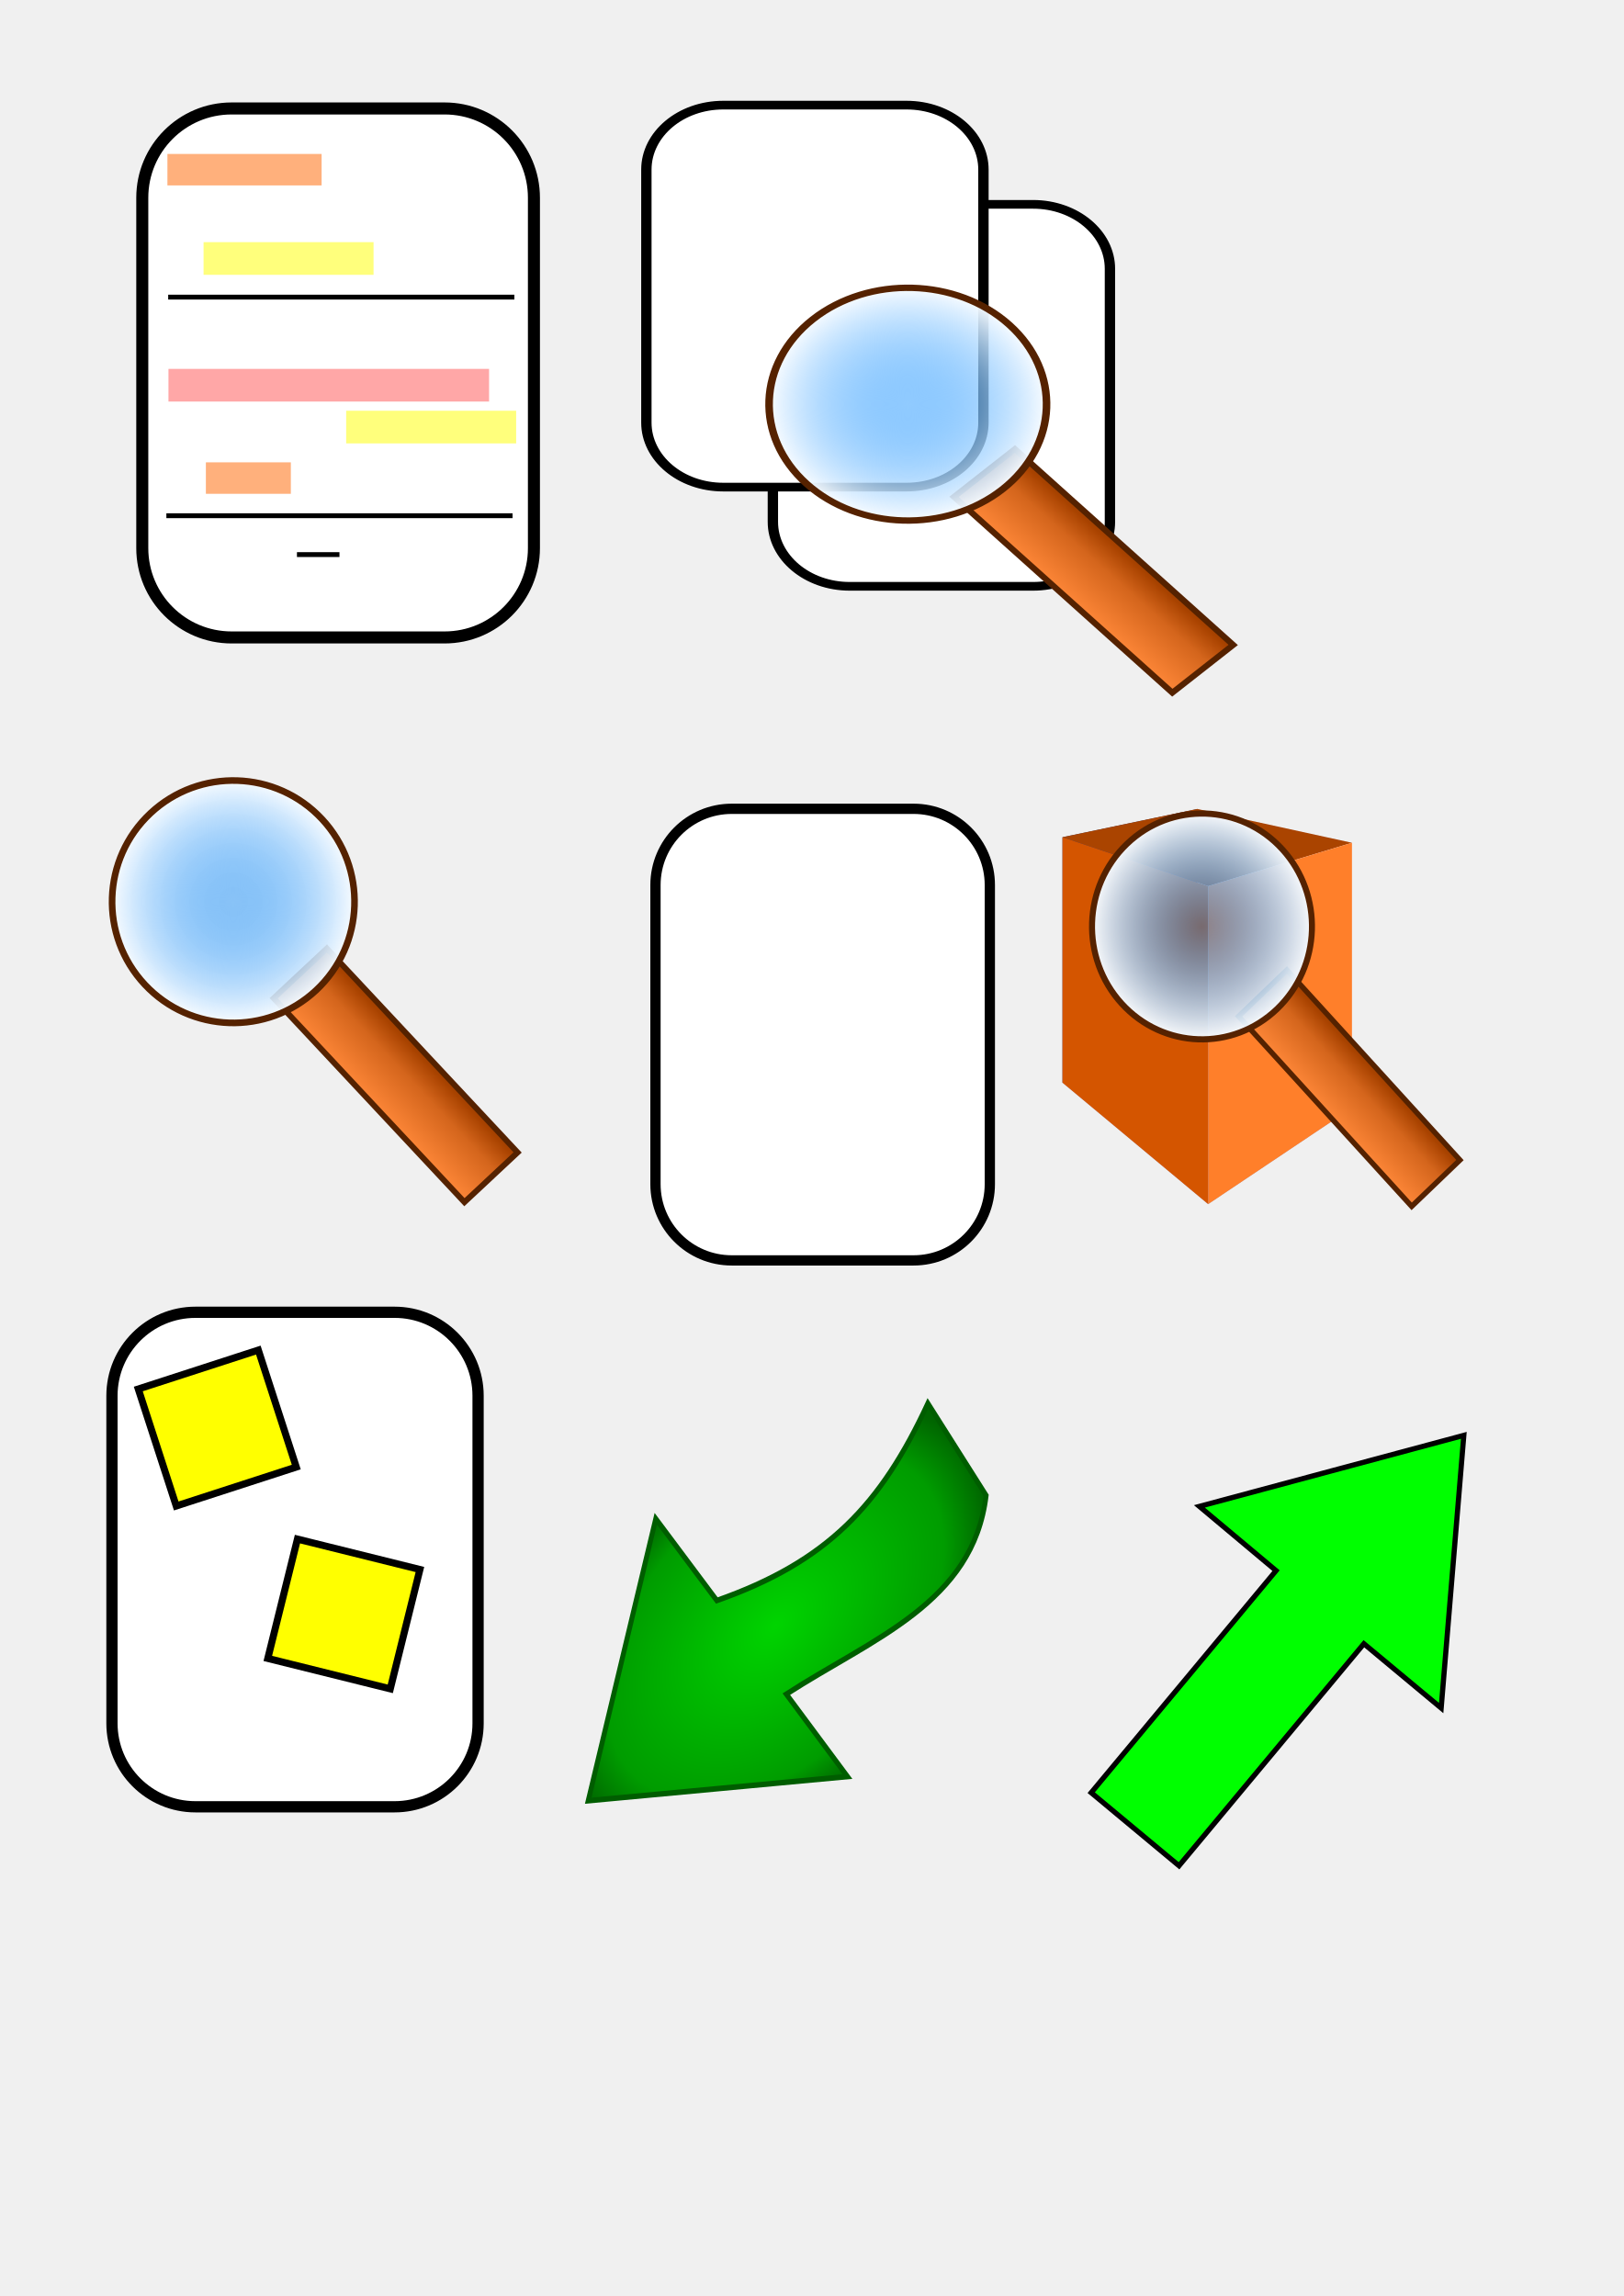
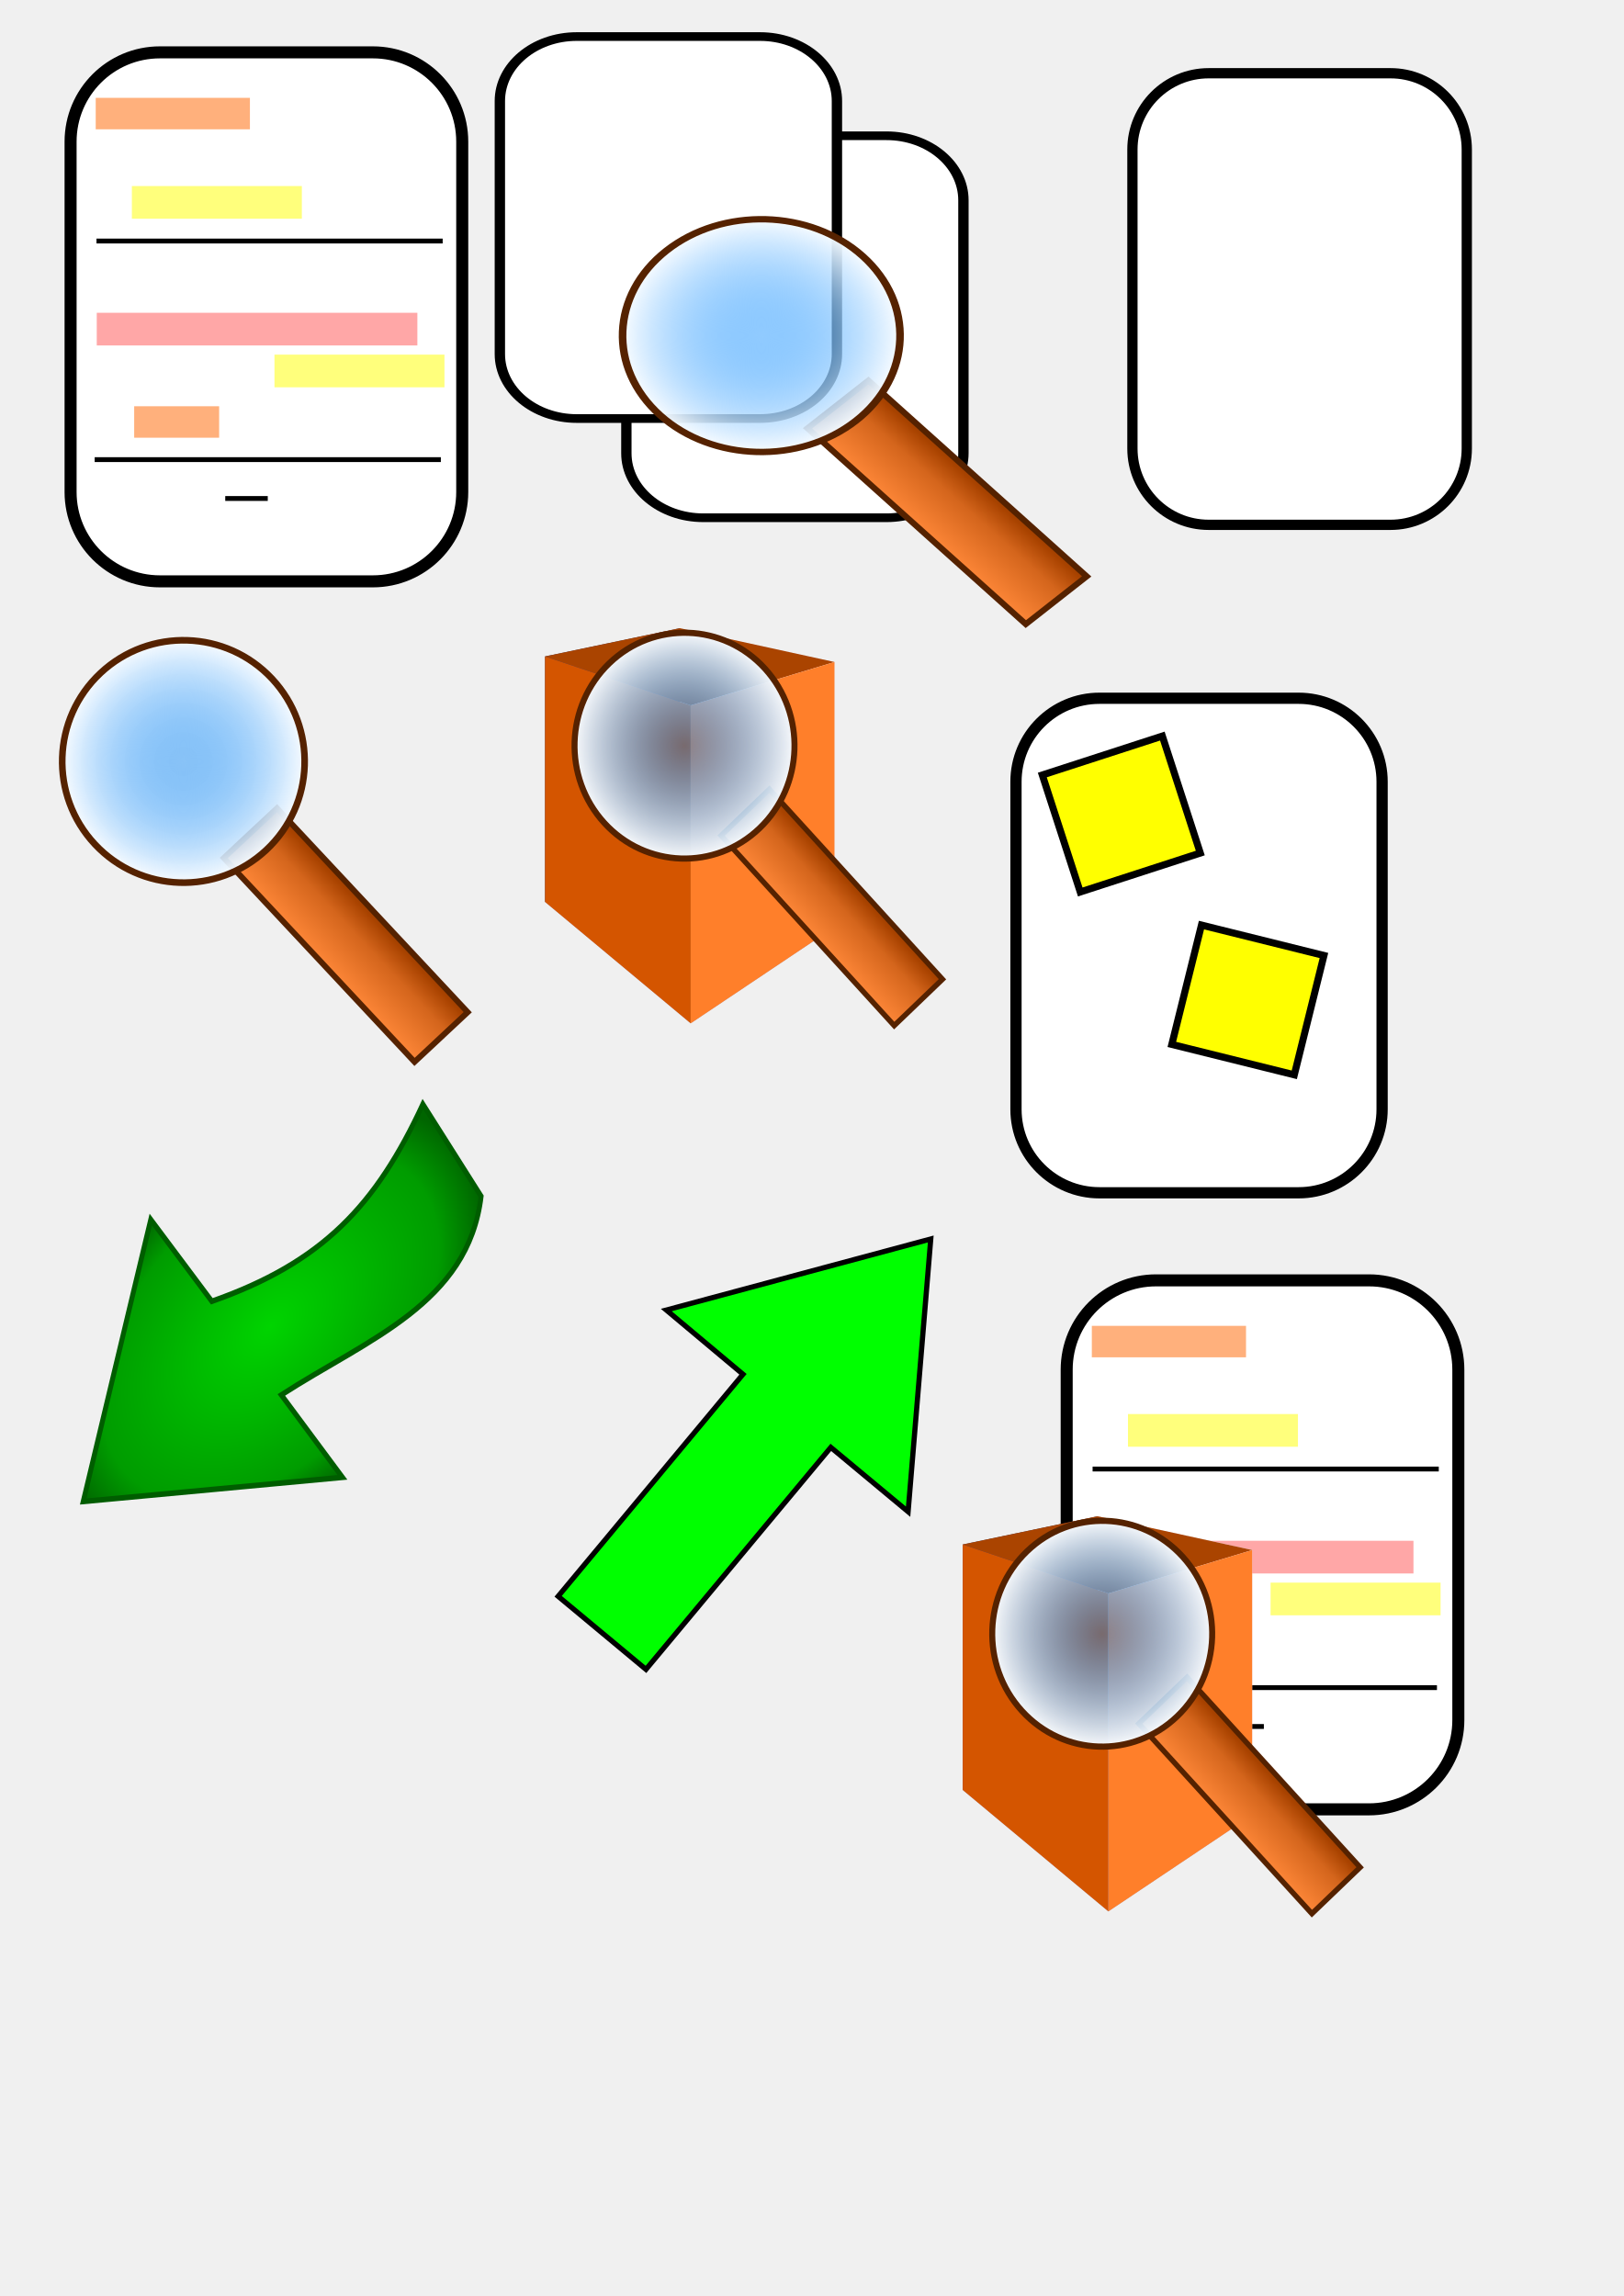
<svg xmlns="http://www.w3.org/2000/svg" xmlns:xlink="http://www.w3.org/1999/xlink" width="744.094" height="1052.362" id="svg2" version="1.1">
  <defs id="defs4">
    <linearGradient id="linearGradient3725">
      <stop style="stop-color:#0086ff;stop-opacity:0.433;" offset="0" id="stop3727" />
      <stop style="stop-color:#ffffff;stop-opacity:1;" offset="1" id="stop3729" />
    </linearGradient>
    <linearGradient id="linearGradient3709">
      <stop style="stop-color:#ff8839;stop-opacity:1;" offset="0" id="stop3711" />
      <stop id="stop3723" offset="0.601" style="stop-color:#d4651c;stop-opacity:1;" />
      <stop id="stop3721" offset="0.891" style="stop-color:#a94300;stop-opacity:1;" />
      <stop style="stop-color:#993d00;stop-opacity:1;" offset="1" id="stop3713" />
    </linearGradient>
    <linearGradient id="linearGradient3649">
      <stop id="stop3665" offset="0" style="stop-color:#00d400;stop-opacity:1;" />
      <stop style="stop-color:#009c00;stop-opacity:1;" offset="0.792" id="stop3683" />
      <stop style="stop-color:#006500;stop-opacity:1;" offset="1" id="stop3653" />
    </linearGradient>
    <radialGradient xlink:href="#linearGradient3649" id="radialGradient3671" cx="670.2" cy="566.086" fx="670.2" fy="566.086" r="309.516" gradientTransform="matrix(1,0,0,1.619264,0,-350.5566)" gradientUnits="userSpaceOnUse" />
    <radialGradient xlink:href="#linearGradient3649" id="radialGradient3685" gradientUnits="userSpaceOnUse" gradientTransform="matrix(1,0,0,1.619264,574.669,613.8474)" cx="670.2" cy="566.086" fx="670.2" fy="566.086" r="309.516" />
    <linearGradient xlink:href="#linearGradient3709-3" id="linearGradient3886-6" gradientUnits="userSpaceOnUse" x1="-94.895" y1="748.853" x2="23.676" y2="748.853" gradientTransform="matrix(0.7331815,0,0,0.7331815,-123.6667,324.3798)" />
    <linearGradient id="linearGradient3709-3">
      <stop style="stop-color:#ff8839;stop-opacity:1;" offset="0" id="stop3711-8" />
      <stop id="stop3723-3" offset="0.601" style="stop-color:#d4651c;stop-opacity:1;" />
      <stop id="stop3721-4" offset="0.891" style="stop-color:#a94300;stop-opacity:1;" />
      <stop style="stop-color:#993d00;stop-opacity:1;" offset="1" id="stop3713-2" />
    </linearGradient>
    <radialGradient xlink:href="#linearGradient3725-8" id="radialGradient3747-7" gradientUnits="userSpaceOnUse" cx="151.429" cy="263.791" fx="151.429" fy="263.791" r="187.857" />
    <linearGradient id="linearGradient3725-8">
      <stop style="stop-color:#0086ff;stop-opacity:0.433;" offset="0" id="stop3727-9" />
      <stop style="stop-color:#ffffff;stop-opacity:1;" offset="1" id="stop3729-0" />
    </linearGradient>
    <radialGradient r="187.857" fy="263.791" fx="151.429" cy="263.791" cx="151.429" gradientUnits="userSpaceOnUse" id="radialGradient3917" xlink:href="#linearGradient3725-8" />
    <linearGradient xlink:href="#linearGradient3709" id="linearGradient4048" gradientUnits="userSpaceOnUse" gradientTransform="matrix(0.7331815,0,0,0.7331815,-123.6667,324.3798)" x1="-94.895" y1="748.853" x2="23.676" y2="748.853" />
    <radialGradient xlink:href="#linearGradient3725" id="radialGradient4050" gradientUnits="userSpaceOnUse" cx="151.429" cy="263.791" fx="151.429" fy="263.791" r="187.857" />
    <linearGradient id="linearGradient3709-3-8">
      <stop style="stop-color:#ff8839;stop-opacity:1;" offset="0" id="stop3711-8-4" />
      <stop id="stop3723-3-3" offset="0.601" style="stop-color:#d4651c;stop-opacity:1;" />
      <stop id="stop3721-4-9" offset="0.891" style="stop-color:#a94300;stop-opacity:1;" />
      <stop style="stop-color:#993d00;stop-opacity:1;" offset="1" id="stop3713-2-9" />
    </linearGradient>
    <radialGradient r="187.857" fy="263.791" fx="151.429" cy="263.791" cx="151.429" gradientUnits="userSpaceOnUse" id="radialGradient3917-6" xlink:href="#linearGradient3725-8-9" />
    <linearGradient id="linearGradient3725-8-9">
      <stop style="stop-color:#0086ff;stop-opacity:0.433;" offset="0" id="stop3727-9-7" />
      <stop style="stop-color:#ffffff;stop-opacity:1;" offset="1" id="stop3729-0-7" />
    </linearGradient>
    <linearGradient xlink:href="#linearGradient3709-3-8" id="linearGradient4224" gradientUnits="userSpaceOnUse" gradientTransform="matrix(0.7331815,0,0,0.7331815,-123.6667,324.3798)" x1="-94.895" y1="748.853" x2="23.676" y2="748.853" />
    <radialGradient xlink:href="#linearGradient3725-8-9" id="radialGradient4226" gradientUnits="userSpaceOnUse" cx="151.429" cy="263.791" fx="151.429" fy="263.791" r="187.857" />
+     <linearGradient xlink:href="#linearGradient3709-3-8-2" id="linearGradient4224-2" gradientUnits="userSpaceOnUse" gradientTransform="matrix(0.7331815,0,0,0.7331815,-123.6667,324.3798)" x1="-94.895" y1="748.853" x2="23.676" y2="748.853" />
+     <linearGradient id="linearGradient3709-3-8-2">
+       <stop style="stop-color:#ff8839;stop-opacity:1;" offset="0" id="stop3711-8-4-1" />
+       <stop id="stop3723-3-3-6" offset="0.601" style="stop-color:#d4651c;stop-opacity:1;" />
+       <stop id="stop3721-4-9-8" offset="0.891" style="stop-color:#a94300;stop-opacity:1;" />
+       <stop style="stop-color:#993d00;stop-opacity:1;" offset="1" id="stop3713-2-9-5" />
+     </linearGradient>
+     <radialGradient xlink:href="#linearGradient3725-8-9-6" id="radialGradient4226-7" gradientUnits="userSpaceOnUse" cx="151.429" cy="263.791" fx="151.429" fy="263.791" r="187.857" />
+     <linearGradient id="linearGradient3725-8-9-6">
+       <stop style="stop-color:#0086ff;stop-opacity:0.433;" offset="0" id="stop3727-9-7-1" />
+       <stop style="stop-color:#ffffff;stop-opacity:1;" offset="1" id="stop3729-0-7-8" />
+     </linearGradient>
  </defs>
  <g id="layer1">
-     <g id="g3608" transform="matrix(0.1820905,0.1515902,-0.1515902,0.1820905,559.2692,543.4588)">
+     <g id="g3608" transform="matrix(0.1820905,0.1515902,-0.1515902,0.1820905,314.9835,453.4588)">
      <path style="fill:#00ff00;fill-opacity:1;stroke:#000000;stroke-width:10;stroke-miterlimit:4;stroke-opacity:1" d="m 974.716,503.398 -194.5,0.031 0,558.844 -221.031,0 0,-558.844 -193.5,-0.625 152.562,-216.438 152.594,-216.469 151.938,216.75 151.938,216.75 z" id="path2820" />
    </g>
-     <g id="g3608-7" transform="matrix(0.1440726,0.194183,0.1730603,-0.1616572,-88.87706,750.6926)" style="fill:url(#radialGradient3671);fill-opacity:1;stroke:#005d00;stroke-opacity:1">
+     <g id="g3608-7" transform="matrix(0.1440726,0.194183,0.1730603,-0.1616572,-320.3056,613.5497)" style="fill:url(#radialGradient3671);fill-opacity:1;stroke:#005d00;stroke-opacity:1">
      <path style="fill:url(#radialGradient3685);fill-opacity:1;stroke:#005d00;stroke-width:10;stroke-miterlimit:4;stroke-opacity:1" d="m 1549.384,1467.802 -194.5,0.031 c 34.266,198.935 116.328,398.375 -16.82,543.105 l -204.211,15.739 c 80.234,-191.575 89.728,-341.148 0,-558.844 l -193.5,-0.625 152.562,-216.438 152.594,-216.469 151.938,216.75 151.938,216.75 0,0 z" id="path2820-4" />
    </g>
-     <g id="g4015" transform="matrix(0.4742393,0,0,0.397903,270.1779,-32.90342)">
+     <g id="g4015" transform="matrix(0.4742393,0,0,0.397903,203.035,-64.33199)">
      <g transform="translate(-32.04724,174.2857)" id="g3808-9">
        <rect style="fill:#ffffff;fill-opacity:1;stroke:#000000;stroke-width:10;stroke-miterlimit:4;stroke-opacity:1;stroke-dasharray:none" id="rect3749-6" width="325.714" height="440" x="209.19" y="143.791" ry="74.286" />
        <flowRoot xml:space="preserve" id="flowRoot3751-9" style="font-size:40px;font-style:normal;font-variant:normal;font-weight:normal;font-stretch:normal;fill:#000000;fill-opacity:1;stroke:#000000;font-family:Courier New;-inkscape-font-specification:Courier New" transform="matrix(0.1345435,0,0,0.1822936,180.3649,22.23974)">
          <flowRegion id="flowRegion3753-3">
            <rect id="rect3755-3" width="2097.144" height="1194.286" x="388.571" y="840.934" style="font-style:normal;font-variant:normal;font-weight:normal;font-stretch:normal;fill:#000000;fill-opacity:1;stroke:#000000;font-family:Courier New;-inkscape-font-specification:Courier New" />
          </flowRegion>
          <flowPara style="font-size:144px" id="flowPara3759-1">SVN-K is a subversion addon-on for Komodo Edit</flowPara>
          <flowPara style="font-size:36px" id="flowPara3763-4"> </flowPara>
          <flowPara style="font-size:144px" id="flowPara3767-1">It means that TortoiseSVN is hooked in with the IDE. </flowPara>
        </flowRoot>
        <flowRoot xml:space="preserve" id="flowRoot3751-7-4" style="font-size:40px;font-style:normal;font-variant:normal;font-weight:normal;font-stretch:normal;fill:#000000;fill-opacity:1;stroke:#000000;font-family:Courier New;-inkscape-font-specification:Courier New" transform="matrix(0.1345435,0,0,0.1822936,180.3649,204.9408)">
          <flowRegion id="flowRegion3753-9-5">
            <rect id="rect3755-1-7" width="2097.144" height="1194.286" x="388.571" y="840.934" style="font-style:normal;font-variant:normal;font-weight:normal;font-stretch:normal;fill:#000000;fill-opacity:1;stroke:#000000;font-family:Courier New;-inkscape-font-specification:Courier New" />
          </flowRegion>
          <flowPara style="font-size:144px" id="flowPara3759-9-6">SVN-K is a subversion addon-on for Komodo Edit</flowPara>
          <flowPara style="font-size:36px" id="flowPara3763-5-3"> </flowPara>
          <flowPara style="font-size:144px" id="flowPara3767-8-4">It means that TortoiseSVN is hooked in with the IDE. </flowPara>
        </flowRoot>
      </g>
      <g transform="translate(-154.2857,60)" id="g3808">
        <rect style="fill:#ffffff;fill-opacity:1;stroke:#000000;stroke-width:10;stroke-miterlimit:4;stroke-opacity:1;stroke-dasharray:none" id="rect3749" width="325.714" height="440" x="209.19" y="143.791" ry="74.286" />
        <flowRoot xml:space="preserve" id="flowRoot3751" style="font-size:40px;font-style:normal;font-variant:normal;font-weight:normal;font-stretch:normal;fill:#000000;fill-opacity:1;stroke:#000000;font-family:Courier New;-inkscape-font-specification:Courier New" transform="matrix(0.1345435,0,0,0.1822936,180.3649,22.23974)">
          <flowRegion id="flowRegion3753">
            <rect id="rect3755" width="2097.144" height="1194.286" x="388.571" y="840.934" style="font-style:normal;font-variant:normal;font-weight:normal;font-stretch:normal;fill:#000000;fill-opacity:1;stroke:#000000;font-family:Courier New;-inkscape-font-specification:Courier New" />
          </flowRegion>
          <flowPara style="font-size:144px" id="flowPara3759">SVN-K is a subversion addon-on for Komodo Edit</flowPara>
          <flowPara style="font-size:36px" id="flowPara3763"> </flowPara>
          <flowPara style="font-size:144px" id="flowPara3767">It means that TortoiseSVN is hooked in with the IDE. </flowPara>
        </flowRoot>
        <flowRoot xml:space="preserve" id="flowRoot3751-7" style="font-size:40px;font-style:normal;font-variant:normal;font-weight:normal;font-stretch:normal;fill:#000000;fill-opacity:1;stroke:#000000;font-family:Courier New;-inkscape-font-specification:Courier New" transform="matrix(0.1345435,0,0,0.1822936,180.3649,204.9408)">
          <flowRegion id="flowRegion3753-9">
            <rect id="rect3755-1" width="2097.144" height="1194.286" x="388.571" y="840.934" style="font-style:normal;font-variant:normal;font-weight:normal;font-stretch:normal;fill:#000000;fill-opacity:1;stroke:#000000;font-family:Courier New;-inkscape-font-specification:Courier New" />
          </flowRegion>
          <flowPara style="font-size:144px" id="flowPara3759-9">SVN-K is a subversion addon-on for Komodo Edit</flowPara>
          <flowPara style="font-size:36px" id="flowPara3763-5"> </flowPara>
          <flowPara style="font-size:144px" id="flowPara3767-8">It means that TortoiseSVN is hooked in with the IDE. </flowPara>
        </flowRoot>
      </g>
      <g id="g3888">
        <rect style="fill:url(#linearGradient4048);fill-opacity:1;stroke:#552200;stroke-width:6.396;stroke-miterlimit:4;stroke-opacity:1;stroke-dasharray:none" id="rect3693" width="80.538" height="308.872" x="-190.044" y="718.989" transform="matrix(0.7304763,-0.6829381,0.6829381,0.7304763,0,0)" />
        <path style="fill:url(#radialGradient4050);fill-opacity:1;stroke:#552200;stroke-width:10;stroke-miterlimit:4;stroke-opacity:1;stroke-dasharray:none" id="path3691" d="m 334.286,263.791 c 0,100.989 -81.868,182.857 -182.857,182.857 -100.989,0 -182.857,-81.868 -182.857,-182.857 0,-100.989 81.868,-182.857 182.857,-182.857 100.989,0 182.857,81.868 182.857,182.857 z" transform="matrix(0.5355717,-0.5007176,0.5007176,0.5355717,94.35961,482.8067)" />
      </g>
    </g>
-     <g transform="matrix(0.4143538,0,0,0.4143538,-20.51355,186.1249)" id="g3888-1">
+     <g transform="matrix(0.4143538,0,0,0.4143538,-43.37069,121.8391)" id="g3888-1">
      <rect transform="matrix(0.7304763,-0.6829381,0.6829381,0.7304763,0,0)" y="718.989" x="-190.044" height="308.872" width="80.538" id="rect3693-4" style="fill:url(#linearGradient3886-6);fill-opacity:1;stroke:#552200;stroke-width:6.396;stroke-miterlimit:4;stroke-opacity:1;stroke-dasharray:none" />
      <path transform="matrix(0.5355717,-0.5007176,0.5007176,0.5355717,94.35961,482.8067)" d="m 334.286,263.791 c 0,100.989 -81.868,182.857 -182.857,182.857 -100.989,0 -182.857,-81.868 -182.857,-182.857 0,-100.989 81.868,-182.857 182.857,-182.857 100.989,0 182.857,81.868 182.857,182.857 z" id="path3691-0" style="fill:url(#radialGradient3917);fill-opacity:1;stroke:#552200;stroke-width:10;stroke-miterlimit:4;stroke-opacity:1;stroke-dasharray:none" />
    </g>
-     <g id="g4212" transform="matrix(0.375942,0,0,0.3860567,460.055,251.7761)">
+     <g id="g4212" transform="matrix(0.375942,0,0,0.3860567,222.9121,168.919)">
      <g transform="matrix(1.593532,0,0,1.743035,-188.0895,-229.0491)" id="g4142">
        <path id="path4124" style="fill:#afafde;fill-opacity:1;fill-rule:evenodd;stroke:none" d="m 162.857,494.713 111.429,82.715 110.006,-65.565 -118.294,-58.717 z" />
        <path id="path4126" style="fill:#353564;fill-opacity:1;fill-rule:evenodd;stroke:none" d="m 162.857,327.508 0,167.204 103.14,-41.566 0,-144.885 z" />
        <path id="path4128" style="fill:#e9e9ff;fill-opacity:1;fill-rule:evenodd;stroke:none" d="m 265.997,308.262 118.294,23.031 0,180.57 -118.294,-58.717 z" />
        <path id="path4130" style="fill:#aa4400;fill-opacity:1;fill-rule:evenodd;stroke:none" d="M 162.857,327.508 274.286,360.822 384.292,331.293 265.997,308.262 z" />
        <path id="path4132" style="fill:#ff7f2a;fill-opacity:1;fill-rule:evenodd;stroke:none" d="m 274.286,360.822 0,216.606 110.006,-65.565 0,-180.57 z" />
        <path id="path4134" style="fill:#d45500;fill-opacity:1;fill-rule:evenodd;stroke:none" d="m 162.857,327.508 111.429,33.314 0,216.606 -111.429,-82.715 z" />
      </g>
      <g id="g3888-1-2" transform="translate(-66.06305,-100.5237)">
        <rect style="fill:url(#linearGradient4224);fill-opacity:1;stroke:#552200;stroke-width:6.396;stroke-miterlimit:4;stroke-opacity:1;stroke-dasharray:none" id="rect3693-4-5" width="80.538" height="308.872" x="-190.044" y="718.989" transform="matrix(0.7304763,-0.6829381,0.6829381,0.7304763,0,0)" />
        <path style="fill:url(#radialGradient4226);fill-opacity:1;stroke:#552200;stroke-width:10;stroke-miterlimit:4;stroke-opacity:1;stroke-dasharray:none" id="path3691-0-2" d="m 334.286,263.791 c 0,100.989 -81.868,182.857 -182.857,182.857 -100.989,0 -182.857,-81.868 -182.857,-182.857 0,-100.989 81.868,-182.857 182.857,-182.857 100.989,0 182.857,81.868 182.857,182.857 z" transform="matrix(0.5355717,-0.5007176,0.5007176,0.5355717,94.35961,482.8067)" />
      </g>
    </g>
-     <g id="g4503" transform="matrix(0.5151268,0,0,0.5151268,-11.98018,502.386)">
+     <g id="g4503" transform="matrix(0.5151268,0,0,0.5151268,402.3055,220.9574)">
      <g transform="translate(-86.33295,48.57142)" id="g3808-7">
        <rect style="fill:#ffffff;fill-opacity:1;stroke:#000000;stroke-width:10;stroke-miterlimit:4;stroke-opacity:1;stroke-dasharray:none" id="rect3749-3" width="325.714" height="440" x="209.19" y="143.791" ry="74.286" />
        <flowRoot xml:space="preserve" id="flowRoot3751-4" style="font-size:40px;font-style:normal;font-variant:normal;font-weight:normal;font-stretch:normal;fill:#000000;fill-opacity:1;stroke:#000000;font-family:Courier New;-inkscape-font-specification:Courier New" transform="matrix(0.1345435,0,0,0.1822936,180.3649,22.23974)">
          <flowRegion id="flowRegion3753-94">
            <rect id="rect3755-5" width="2097.144" height="1194.286" x="388.571" y="840.934" style="font-style:normal;font-variant:normal;font-weight:normal;font-stretch:normal;fill:#000000;fill-opacity:1;stroke:#000000;font-family:Courier New;-inkscape-font-specification:Courier New" />
          </flowRegion>
          <flowPara style="font-size:144px" id="flowPara3759-6">SVN-K is a subversion addon-on for Komodo Edit</flowPara>
          <flowPara style="font-size:36px" id="flowPara3763-8"> </flowPara>
          <flowPara style="font-size:144px" id="flowPara3767-9">It means that TortoiseSVN is hooked in with the IDE. </flowPara>
        </flowRoot>
        <flowRoot xml:space="preserve" id="flowRoot3751-7-8" style="font-size:40px;font-style:normal;font-variant:normal;font-weight:normal;font-stretch:normal;fill:#000000;fill-opacity:1;stroke:#000000;font-family:Courier New;-inkscape-font-specification:Courier New" transform="matrix(0.1345435,0,0,0.1822936,180.3649,204.9408)">
          <flowRegion id="flowRegion3753-9-9">
            <rect id="rect3755-1-9" width="2097.144" height="1194.286" x="388.571" y="840.934" style="font-style:normal;font-variant:normal;font-weight:normal;font-stretch:normal;fill:#000000;fill-opacity:1;stroke:#000000;font-family:Courier New;-inkscape-font-specification:Courier New" />
          </flowRegion>
          <flowPara style="font-size:144px" id="flowPara3759-9-7">SVN-K is a subversion addon-on for Komodo Edit</flowPara>
          <flowPara style="font-size:36px" id="flowPara3763-5-0"> </flowPara>
          <flowPara style="font-size:144px" id="flowPara3767-8-8">It means that TortoiseSVN is hooked in with the IDE. </flowPara>
        </flowRoot>
      </g>
      <g id="g4402-9" transform="matrix(0.970512,0.2410527,-0.2410527,0.970512,-438.0274,-195.8629)">
        <rect style="fill:#ffff00;fill-opacity:1;stroke:#000000;stroke-width:6.307;stroke-miterlimit:4;stroke-opacity:1;stroke-dasharray:none" id="rect4228-1-9" width="112.264" height="109.407" x="846.725" y="397.659" />
        <flowRoot xml:space="preserve" id="flowRoot4260-3-3" style="font-size:40px;font-style:normal;font-variant:normal;font-weight:normal;font-stretch:normal;fill:#000000;fill-opacity:1;stroke:none;font-family:Pristina;-inkscape-font-specification:Pristina" transform="matrix(0.538015,0.1352263,-0.1641922,0.6532593,590.4433,419.2093)">
          <flowRegion id="flowRegion4262-8-7">
            <rect id="rect4264-4-9" width="268.571" height="231.429" x="482.857" y="-124.781" style="font-style:normal;font-variant:normal;font-weight:normal;font-stretch:normal;font-family:Pristina;-inkscape-font-specification:Pristina" />
          </flowRegion>
          <flowPara id="flowPara4266-3-3">Test version</flowPara>
        </flowRoot>
        <flowRoot xml:space="preserve" id="flowRoot4268-5-9" style="font-size:40px;font-style:normal;font-weight:normal;fill:#000000;fill-opacity:1;stroke:none;font-family:Pristina;-inkscape-font-specification:Pristina" transform="matrix(0.4013782,0,0,1,678.1726,432.5265)">
          <flowRegion id="flowRegion4270-0-3">
            <rect id="rect4272-8-0" width="320" height="202.857" x="454.286" y="15.219" style="font-family:Pristina;-inkscape-font-specification:Pristina" />
          </flowRegion>
          <flowPara id="flowPara4274-7-2">2nd February</flowPara>
        </flowRoot>
      </g>
      <g transform="matrix(0.9512278,-0.3084894,0.3084894,0.9512278,-792.823,-42.37071)" id="g4413-5">
        <rect style="fill:#ffff00;fill-opacity:1;stroke:#000000;stroke-width:6.307;stroke-miterlimit:4;stroke-opacity:1;stroke-dasharray:none" id="rect4228-11" width="112.264" height="109.407" x="799.827" y="577.934" />
        <flowRoot xml:space="preserve" id="flowRoot4252-0-8" style="font-size:40px;font-style:normal;font-variant:normal;font-weight:normal;font-stretch:normal;fill:#000000;fill-opacity:1;stroke:none;font-family:Pristina;-inkscape-font-specification:Pristina" transform="matrix(0.4647515,0,0,0.6961233,842.9647,688.9327)">
          <flowRegion id="flowRegion4254-5-3">
            <rect id="rect4256-3-3" width="414.286" height="288.571" x="-62.857" y="-141.924" style="font-style:normal;font-variant:normal;font-weight:normal;font-stretch:normal;font-family:Pristina;-inkscape-font-specification:Pristina" />
          </flowRegion>
          <flowPara id="flowPara4258-5-7">SVN: bug fix</flowPara>
        </flowRoot>
        <flowRoot xml:space="preserve" id="flowRoot4260-6-4" style="font-size:40px;font-style:normal;font-variant:normal;font-weight:normal;font-stretch:normal;fill:#000000;fill-opacity:1;stroke:none;font-family:Pristina;-inkscape-font-specification:Pristina" transform="matrix(0.6461892,0.1579003,-0.1416287,0.7204297,481.137,636.9025)">
          <flowRegion id="flowRegion4262-3-6">
            <rect id="rect4264-0-7" width="268.571" height="231.429" x="482.857" y="-124.781" style="font-style:normal;font-variant:normal;font-weight:normal;font-stretch:normal;font-family:Pristina;-inkscape-font-specification:Pristina" />
          </flowRegion>
          <flowPara id="flowPara4266-2-1">Test version</flowPara>
        </flowRoot>
      </g>
    </g>
-     <g id="g3808-7-0-6" transform="matrix(0.4704221,0,0,0.4704221,201.9783,303.0688)">
+     <g id="g3808-7-0-6" transform="matrix(0.4704221,0,0,0.4704221,420.5497,-34.07401)">
      <rect ry="74.286" y="143.791" x="209.19" height="440" width="325.714" id="rect3749-3-1-9" style="fill:#ffffff;fill-opacity:1;stroke:#000000;stroke-width:10;stroke-miterlimit:4;stroke-opacity:1;stroke-dasharray:none" />
      <flowRoot transform="matrix(0.1345435,0,0,0.1822936,180.3649,22.23974)" style="font-size:40px;font-style:normal;font-variant:normal;font-weight:normal;font-stretch:normal;fill:#000000;fill-opacity:1;stroke:#000000;font-family:Courier New;-inkscape-font-specification:Courier New" id="flowRoot3751-4-5-0" xml:space="preserve">
        <flowRegion id="flowRegion3753-94-0-7">
          <rect style="font-style:normal;font-variant:normal;font-weight:normal;font-stretch:normal;fill:#000000;fill-opacity:1;stroke:#000000;font-family:Courier New;-inkscape-font-specification:Courier New" y="840.934" x="388.571" height="1194.286" width="2097.144" id="rect3755-5-1-5" />
        </flowRegion>
        <flowPara id="flowPara3759-6-4-5" style="font-size:144px">SVN-K is a subversion addon-on for Komodo Edit</flowPara>
        <flowPara id="flowPara3763-8-0-4" style="font-size:36px"> </flowPara>
        <flowPara id="flowPara3767-9-0-9" style="font-size:144px">It means that TortoiseSVN is hooked in with the IDE. </flowPara>
      </flowRoot>
      <flowRoot transform="matrix(0.1345435,0,0,0.1822936,180.3649,204.9408)" style="font-size:40px;font-style:normal;font-variant:normal;font-weight:normal;font-stretch:normal;fill:#000000;fill-opacity:1;stroke:#000000;font-family:Courier New;-inkscape-font-specification:Courier New" id="flowRoot3751-7-8-5-4" xml:space="preserve">
        <flowRegion id="flowRegion3753-9-9-7-2">
          <rect style="font-style:normal;font-variant:normal;font-weight:normal;font-stretch:normal;fill:#000000;fill-opacity:1;stroke:#000000;font-family:Courier New;-inkscape-font-specification:Courier New" y="840.934" x="388.571" height="1194.286" width="2097.144" id="rect3755-1-9-4-0" />
        </flowRegion>
        <flowPara id="flowPara3759-9-7-7-9" style="font-size:144px">SVN-K is a subversion addon-on for Komodo Edit</flowPara>
        <flowPara id="flowPara3763-5-0-7-7" style="font-size:36px"> </flowPara>
        <flowPara id="flowPara3767-8-8-5-3" style="font-size:144px">It means that TortoiseSVN is hooked in with the IDE. </flowPara>
      </flowRoot>
    </g>
-     <g id="g4955" transform="matrix(0.5510433,0,0,0.5510433,11.67287,-1.184266)">
+     <g id="g4955" transform="matrix(0.5510433,0,0,0.5510433,-21.18427,-26.89855)">
      <g transform="translate(-112.0473,-51.42857)" id="g3808-7-0">
        <rect style="fill:#ffffff;fill-opacity:1;stroke:#000000;stroke-width:10;stroke-miterlimit:4;stroke-opacity:1;stroke-dasharray:none" id="rect3749-3-1" width="325.714" height="440" x="209.19" y="143.791" ry="74.286" />
        <flowRoot xml:space="preserve" id="flowRoot3751-4-5" style="font-size:40px;font-style:normal;font-variant:normal;font-weight:normal;font-stretch:normal;fill:#000000;fill-opacity:1;stroke:#000000;font-family:Courier New;-inkscape-font-specification:Courier New" transform="matrix(0.1345435,0,0,0.1822936,180.3649,22.23974)">
          <flowRegion id="flowRegion3753-94-0">
            <rect id="rect3755-5-1" width="2097.144" height="1194.286" x="388.571" y="840.934" style="font-style:normal;font-variant:normal;font-weight:normal;font-stretch:normal;fill:#000000;fill-opacity:1;stroke:#000000;font-family:Courier New;-inkscape-font-specification:Courier New" />
          </flowRegion>
          <flowPara style="font-size:144px" id="flowPara3759-6-4">SVN-K is a subversion addon-on for Komodo Edit</flowPara>
          <flowPara style="font-size:36px" id="flowPara3763-8-0"> </flowPara>
          <flowPara style="font-size:144px" id="flowPara3767-9-0">It means that TortoiseSVN is hooked in with the IDE. </flowPara>
        </flowRoot>
        <flowRoot xml:space="preserve" id="flowRoot3751-7-8-5" style="font-size:40px;font-style:normal;font-variant:normal;font-weight:normal;font-stretch:normal;fill:#000000;fill-opacity:1;stroke:#000000;font-family:Courier New;-inkscape-font-specification:Courier New" transform="matrix(0.1345435,0,0,0.1822936,180.3649,204.9408)">
          <flowRegion id="flowRegion3753-9-9-7">
            <rect id="rect3755-1-9-4" width="2097.144" height="1194.286" x="388.571" y="840.934" style="font-style:normal;font-variant:normal;font-weight:normal;font-stretch:normal;fill:#000000;fill-opacity:1;stroke:#000000;font-family:Courier New;-inkscape-font-specification:Courier New" />
          </flowRegion>
          <flowPara style="font-size:144px" id="flowPara3759-9-7-7">SVN-K is a subversion addon-on for Komodo Edit</flowPara>
          <flowPara style="font-size:36px" id="flowPara3763-5-0-7"> </flowPara>
          <flowPara style="font-size:144px" id="flowPara3767-8-8-5">It means that TortoiseSVN is hooked in with the IDE. </flowPara>
        </flowRoot>
      </g>
      <rect y="203.558" x="148.111" height="27.185" width="141.366" id="rect4769" style="fill:#ffff00;fill-opacity:0.513;stroke:none" />
      <rect y="130.198" x="118.051" height="26.175" width="128.234" id="rect4769-4" style="fill:#ff6600;fill-opacity:0.513;stroke:none" />
      <rect y="308.98" x="118.918" height="27.185" width="266.625" id="rect4769-9" style="fill:#ff5555;fill-opacity:0.513;stroke:none" />
      <rect y="343.785" x="266.708" height="27.185" width="141.366" id="rect4769-3" style="fill:#ffff00;fill-opacity:0.513;stroke:none" />
      <rect y="386.716" x="150.035" height="26.175" width="70.655" id="rect4769-4-7" style="fill:#ff6600;fill-opacity:0.513;stroke:none" />
      <rect y="429.098" x="117.178" height="4.041" width="287.893" id="rect4922" style="fill:#000000;fill-opacity:1;stroke:none" />
      <rect y="247.271" x="118.693" height="4.041" width="287.893" id="rect4922-7" style="fill:#000000;fill-opacity:1;stroke:none" />
      <rect y="461.423" x="225.769" height="4.041" width="35.355" id="rect4922-5" style="fill:#000000;fill-opacity:1;stroke:none" />
    </g>
+     <g id="g3164" transform="translate(-502.8571,390)">
+       <g transform="matrix(0.5510433,0,0,0.5510433,938.1573,145.9514)" id="g4955-1">
+         <g id="g3808-7-0-7" transform="translate(-112.0473,-51.42857)">
+           <rect ry="74.286" y="143.791" x="209.19" height="440" width="325.714" id="rect3749-3-1-4" style="fill:#ffffff;fill-opacity:1;stroke:#000000;stroke-width:10;stroke-miterlimit:4;stroke-opacity:1;stroke-dasharray:none" />
+           <flowRoot transform="matrix(0.1345435,0,0,0.1822936,180.3649,22.23974)" style="font-size:40px;font-style:normal;font-variant:normal;font-weight:normal;font-stretch:normal;fill:#000000;fill-opacity:1;stroke:#000000;font-family:Courier New;-inkscape-font-specification:Courier New" id="flowRoot3751-4-5-09" xml:space="preserve">
+             <flowRegion id="flowRegion3753-94-0-4">
+               <rect style="font-style:normal;font-variant:normal;font-weight:normal;font-stretch:normal;fill:#000000;fill-opacity:1;stroke:#000000;font-family:Courier New;-inkscape-font-specification:Courier New" y="840.934" x="388.571" height="1194.286" width="2097.144" id="rect3755-5-1-8" />
+             </flowRegion>
+             <flowPara id="flowPara3759-6-4-8" style="font-size:144px">SVN-K is a subversion addon-on for Komodo Edit</flowPara>
+             <flowPara id="flowPara3763-8-0-2" style="font-size:36px"> </flowPara>
+             <flowPara id="flowPara3767-9-0-4" style="font-size:144px">It means that TortoiseSVN is hooked in with the IDE. </flowPara>
+           </flowRoot>
+           <flowRoot transform="matrix(0.1345435,0,0,0.1822936,180.3649,204.9408)" style="font-size:40px;font-style:normal;font-variant:normal;font-weight:normal;font-stretch:normal;fill:#000000;fill-opacity:1;stroke:#000000;font-family:Courier New;-inkscape-font-specification:Courier New" id="flowRoot3751-7-8-5-5" xml:space="preserve">
+             <flowRegion id="flowRegion3753-9-9-7-5">
+               <rect style="font-style:normal;font-variant:normal;font-weight:normal;font-stretch:normal;fill:#000000;fill-opacity:1;stroke:#000000;font-family:Courier New;-inkscape-font-specification:Courier New" y="840.934" x="388.571" height="1194.286" width="2097.144" id="rect3755-1-9-4-1" />
+             </flowRegion>
+             <flowPara id="flowPara3759-9-7-7-7" style="font-size:144px">SVN-K is a subversion addon-on for Komodo Edit</flowPara>
+             <flowPara id="flowPara3763-5-0-7-1" style="font-size:36px"> </flowPara>
+             <flowPara id="flowPara3767-8-8-5-1" style="font-size:144px">It means that TortoiseSVN is hooked in with the IDE. </flowPara>
+           </flowRoot>
+         </g>
+         <rect style="fill:#ffff00;fill-opacity:0.513;stroke:none" id="rect4769-5" width="141.366" height="27.185" x="148.111" y="203.558" />
+         <rect style="fill:#ff6600;fill-opacity:0.513;stroke:none" id="rect4769-4-2" width="128.234" height="26.175" x="118.051" y="130.198" />
+         <rect style="fill:#ff5555;fill-opacity:0.513;stroke:none" id="rect4769-9-7" width="266.625" height="27.185" x="118.918" y="308.98" />
+         <rect style="fill:#ffff00;fill-opacity:0.513;stroke:none" id="rect4769-3-6" width="141.366" height="27.185" x="266.708" y="343.785" />
+         <rect style="fill:#ff6600;fill-opacity:0.513;stroke:none" id="rect4769-4-7-1" width="70.655" height="26.175" x="150.035" y="386.716" />
+         <rect style="fill:#000000;fill-opacity:1;stroke:none" id="rect4922-4" width="287.893" height="4.041" x="117.178" y="429.098" />
+         <rect style="fill:#000000;fill-opacity:1;stroke:none" id="rect4922-7-2" width="287.893" height="4.041" x="118.693" y="247.271" />
+         <rect style="fill:#000000;fill-opacity:1;stroke:none" id="rect4922-5-3" width="35.355" height="4.041" x="225.769" y="461.423" />
+       </g>
+       <g transform="matrix(0.375942,0,0,0.3860567,917.1835,185.9555)" id="g4212-9">
+         <g id="g4142-2" transform="matrix(1.593532,0,0,1.743035,-188.0895,-229.0491)">
+           <path d="m 162.857,494.713 111.429,82.715 110.006,-65.565 -118.294,-58.717 z" style="fill:#afafde;fill-opacity:1;fill-rule:evenodd;stroke:none" id="path4124-7" />
+           <path d="m 162.857,327.508 0,167.204 103.14,-41.566 0,-144.885 z" style="fill:#353564;fill-opacity:1;fill-rule:evenodd;stroke:none" id="path4126-9" />
+           <path d="m 265.997,308.262 118.294,23.031 0,180.57 -118.294,-58.717 z" style="fill:#e9e9ff;fill-opacity:1;fill-rule:evenodd;stroke:none" id="path4128-5" />
+           <path d="M 162.857,327.508 274.286,360.822 384.292,331.293 265.997,308.262 z" style="fill:#aa4400;fill-opacity:1;fill-rule:evenodd;stroke:none" id="path4130-4" />
+           <path d="m 274.286,360.822 0,216.606 110.006,-65.565 0,-180.57 z" style="fill:#ff7f2a;fill-opacity:1;fill-rule:evenodd;stroke:none" id="path4132-3" />
+           <path d="m 162.857,327.508 111.429,33.314 0,216.606 -111.429,-82.715 z" style="fill:#d45500;fill-opacity:1;fill-rule:evenodd;stroke:none" id="path4134-1" />
+         </g>
+         <g transform="translate(-66.06305,-100.5237)" id="g3888-1-2-2">
+           <rect transform="matrix(0.7304763,-0.6829381,0.6829381,0.7304763,0,0)" y="718.989" x="-190.044" height="308.872" width="80.538" id="rect3693-4-5-3" style="fill:url(#linearGradient4224-2);fill-opacity:1;stroke:#552200;stroke-width:6.396;stroke-miterlimit:4;stroke-opacity:1;stroke-dasharray:none" />
+           <path transform="matrix(0.5355717,-0.5007176,0.5007176,0.5355717,94.35961,482.8067)" d="m 334.286,263.791 c 0,100.989 -81.868,182.857 -182.857,182.857 -100.989,0 -182.857,-81.868 -182.857,-182.857 0,-100.989 81.868,-182.857 182.857,-182.857 100.989,0 182.857,81.868 182.857,182.857 z" id="path3691-0-2-3" style="fill:url(#radialGradient4226-7);fill-opacity:1;stroke:#552200;stroke-width:10;stroke-miterlimit:4;stroke-opacity:1;stroke-dasharray:none" />
+         </g>
+       </g>
+     </g>
  </g>
</svg>
